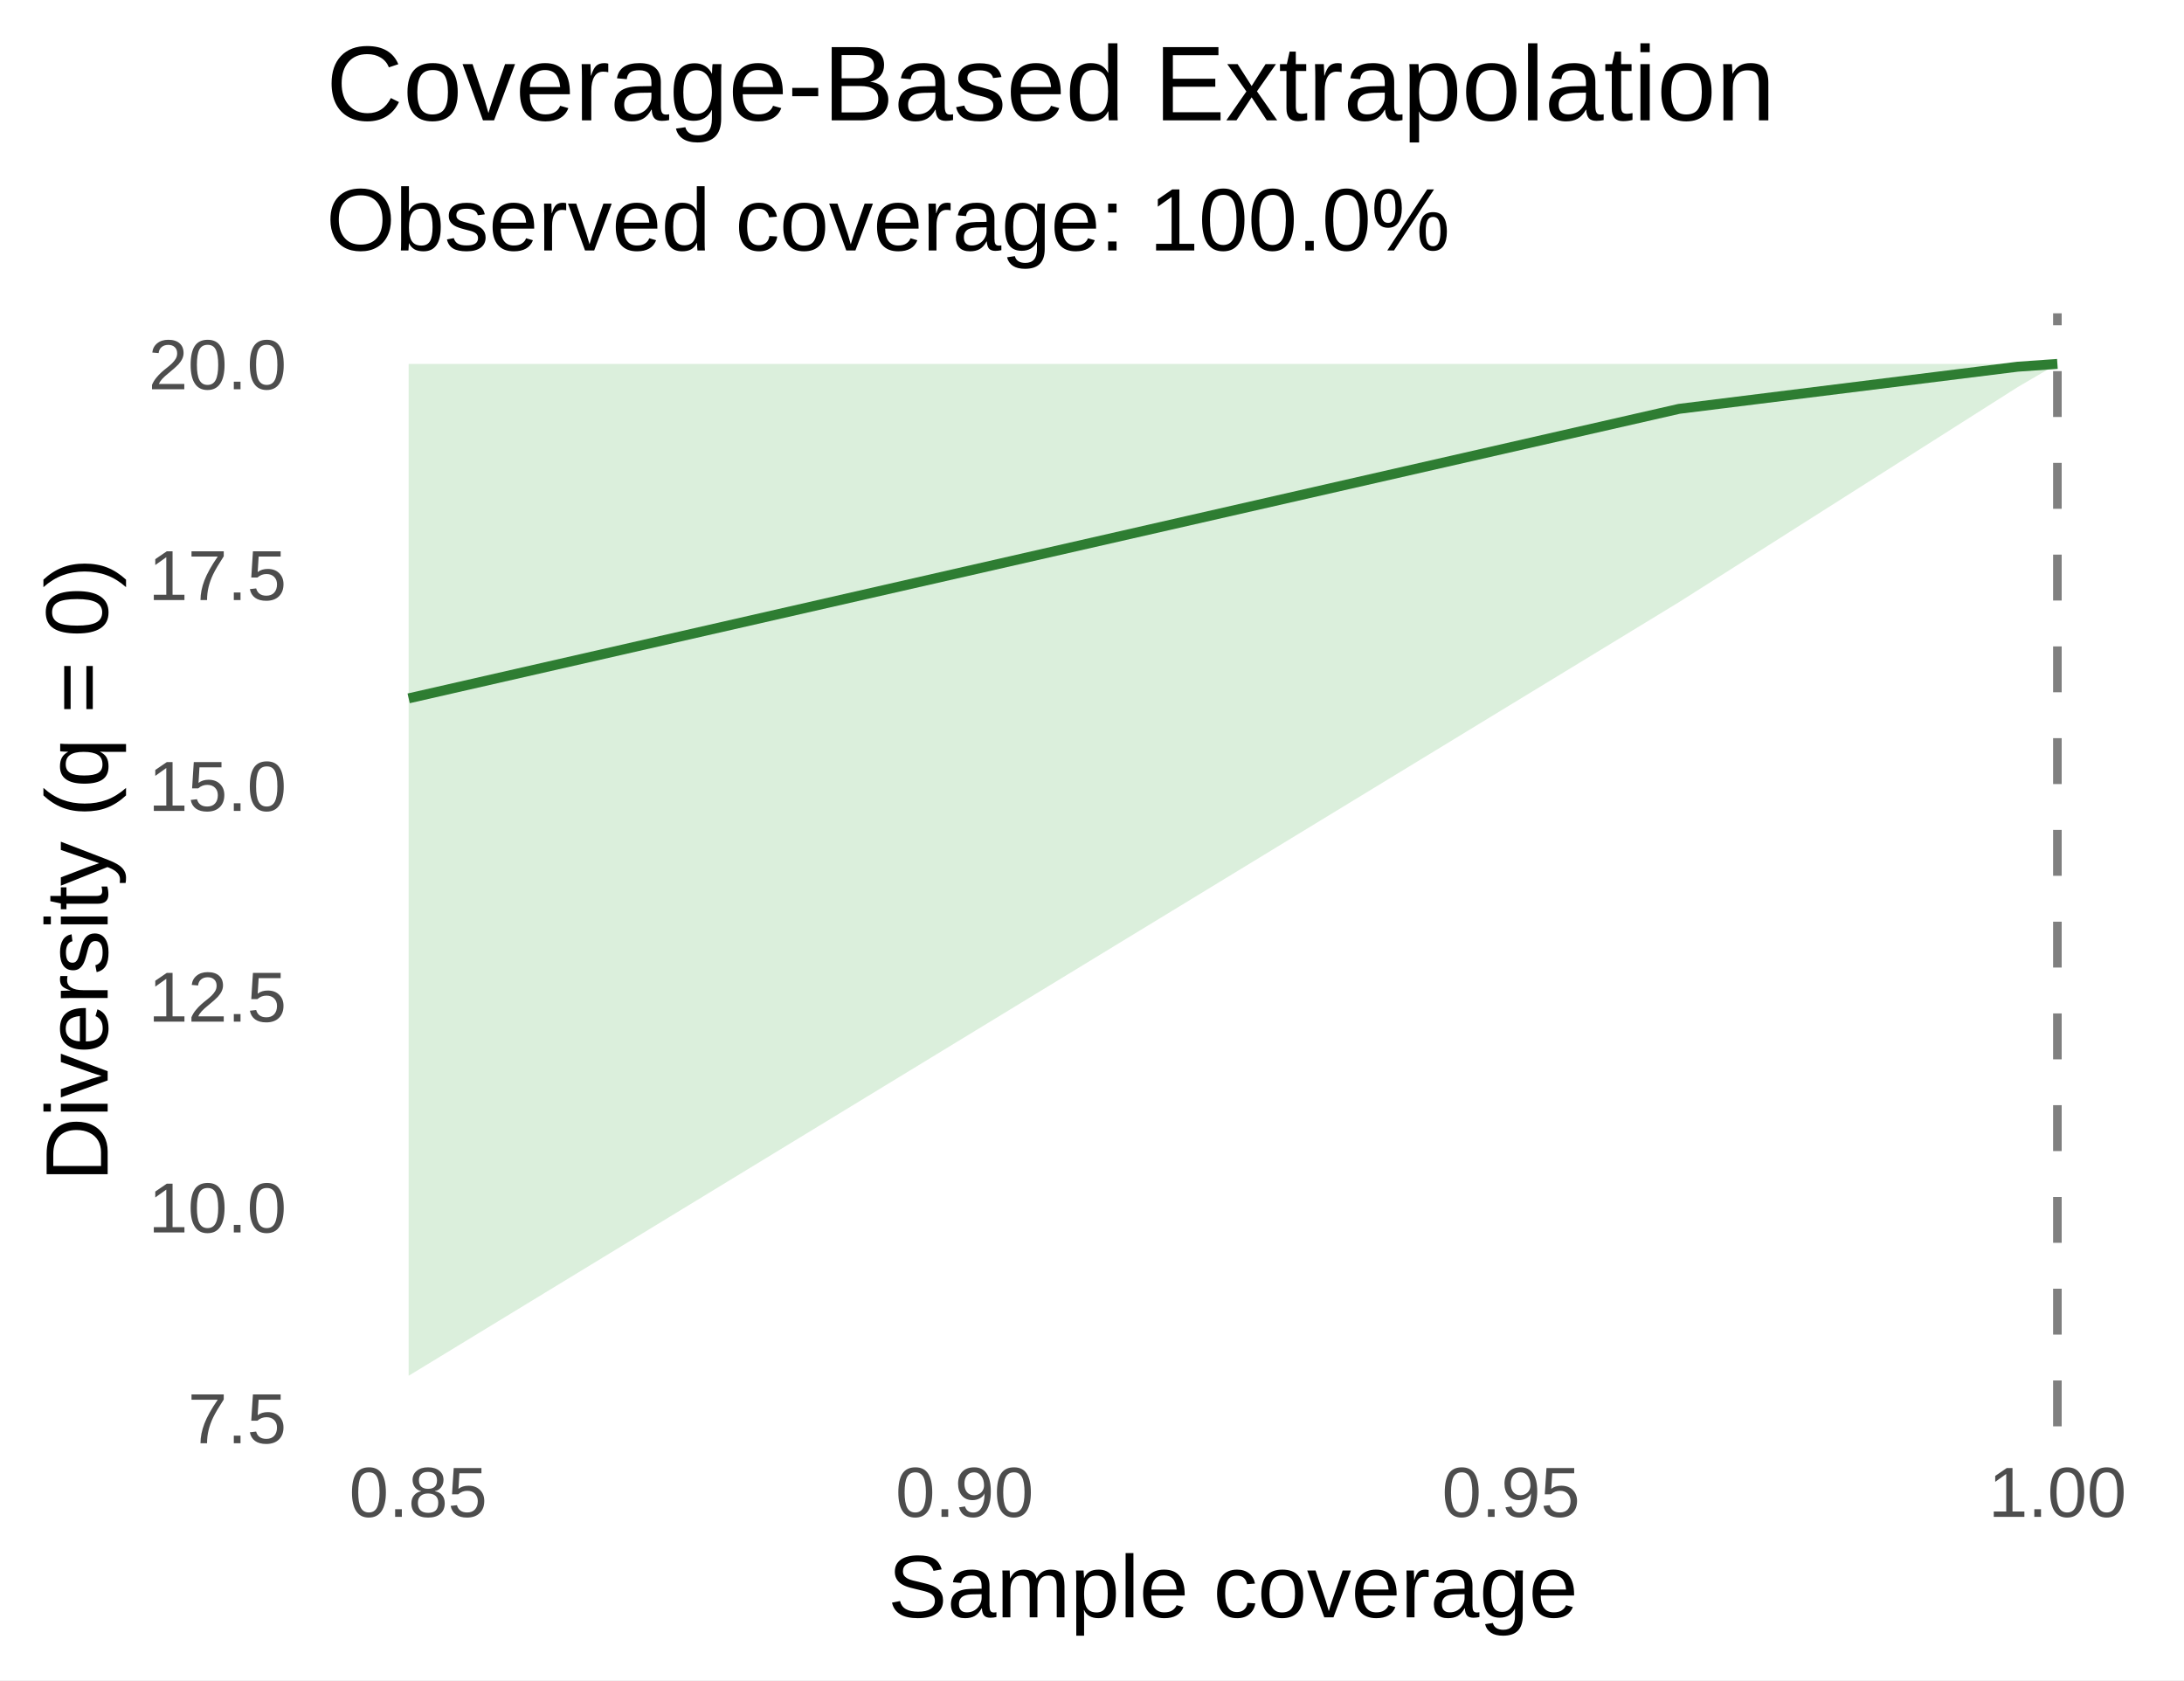
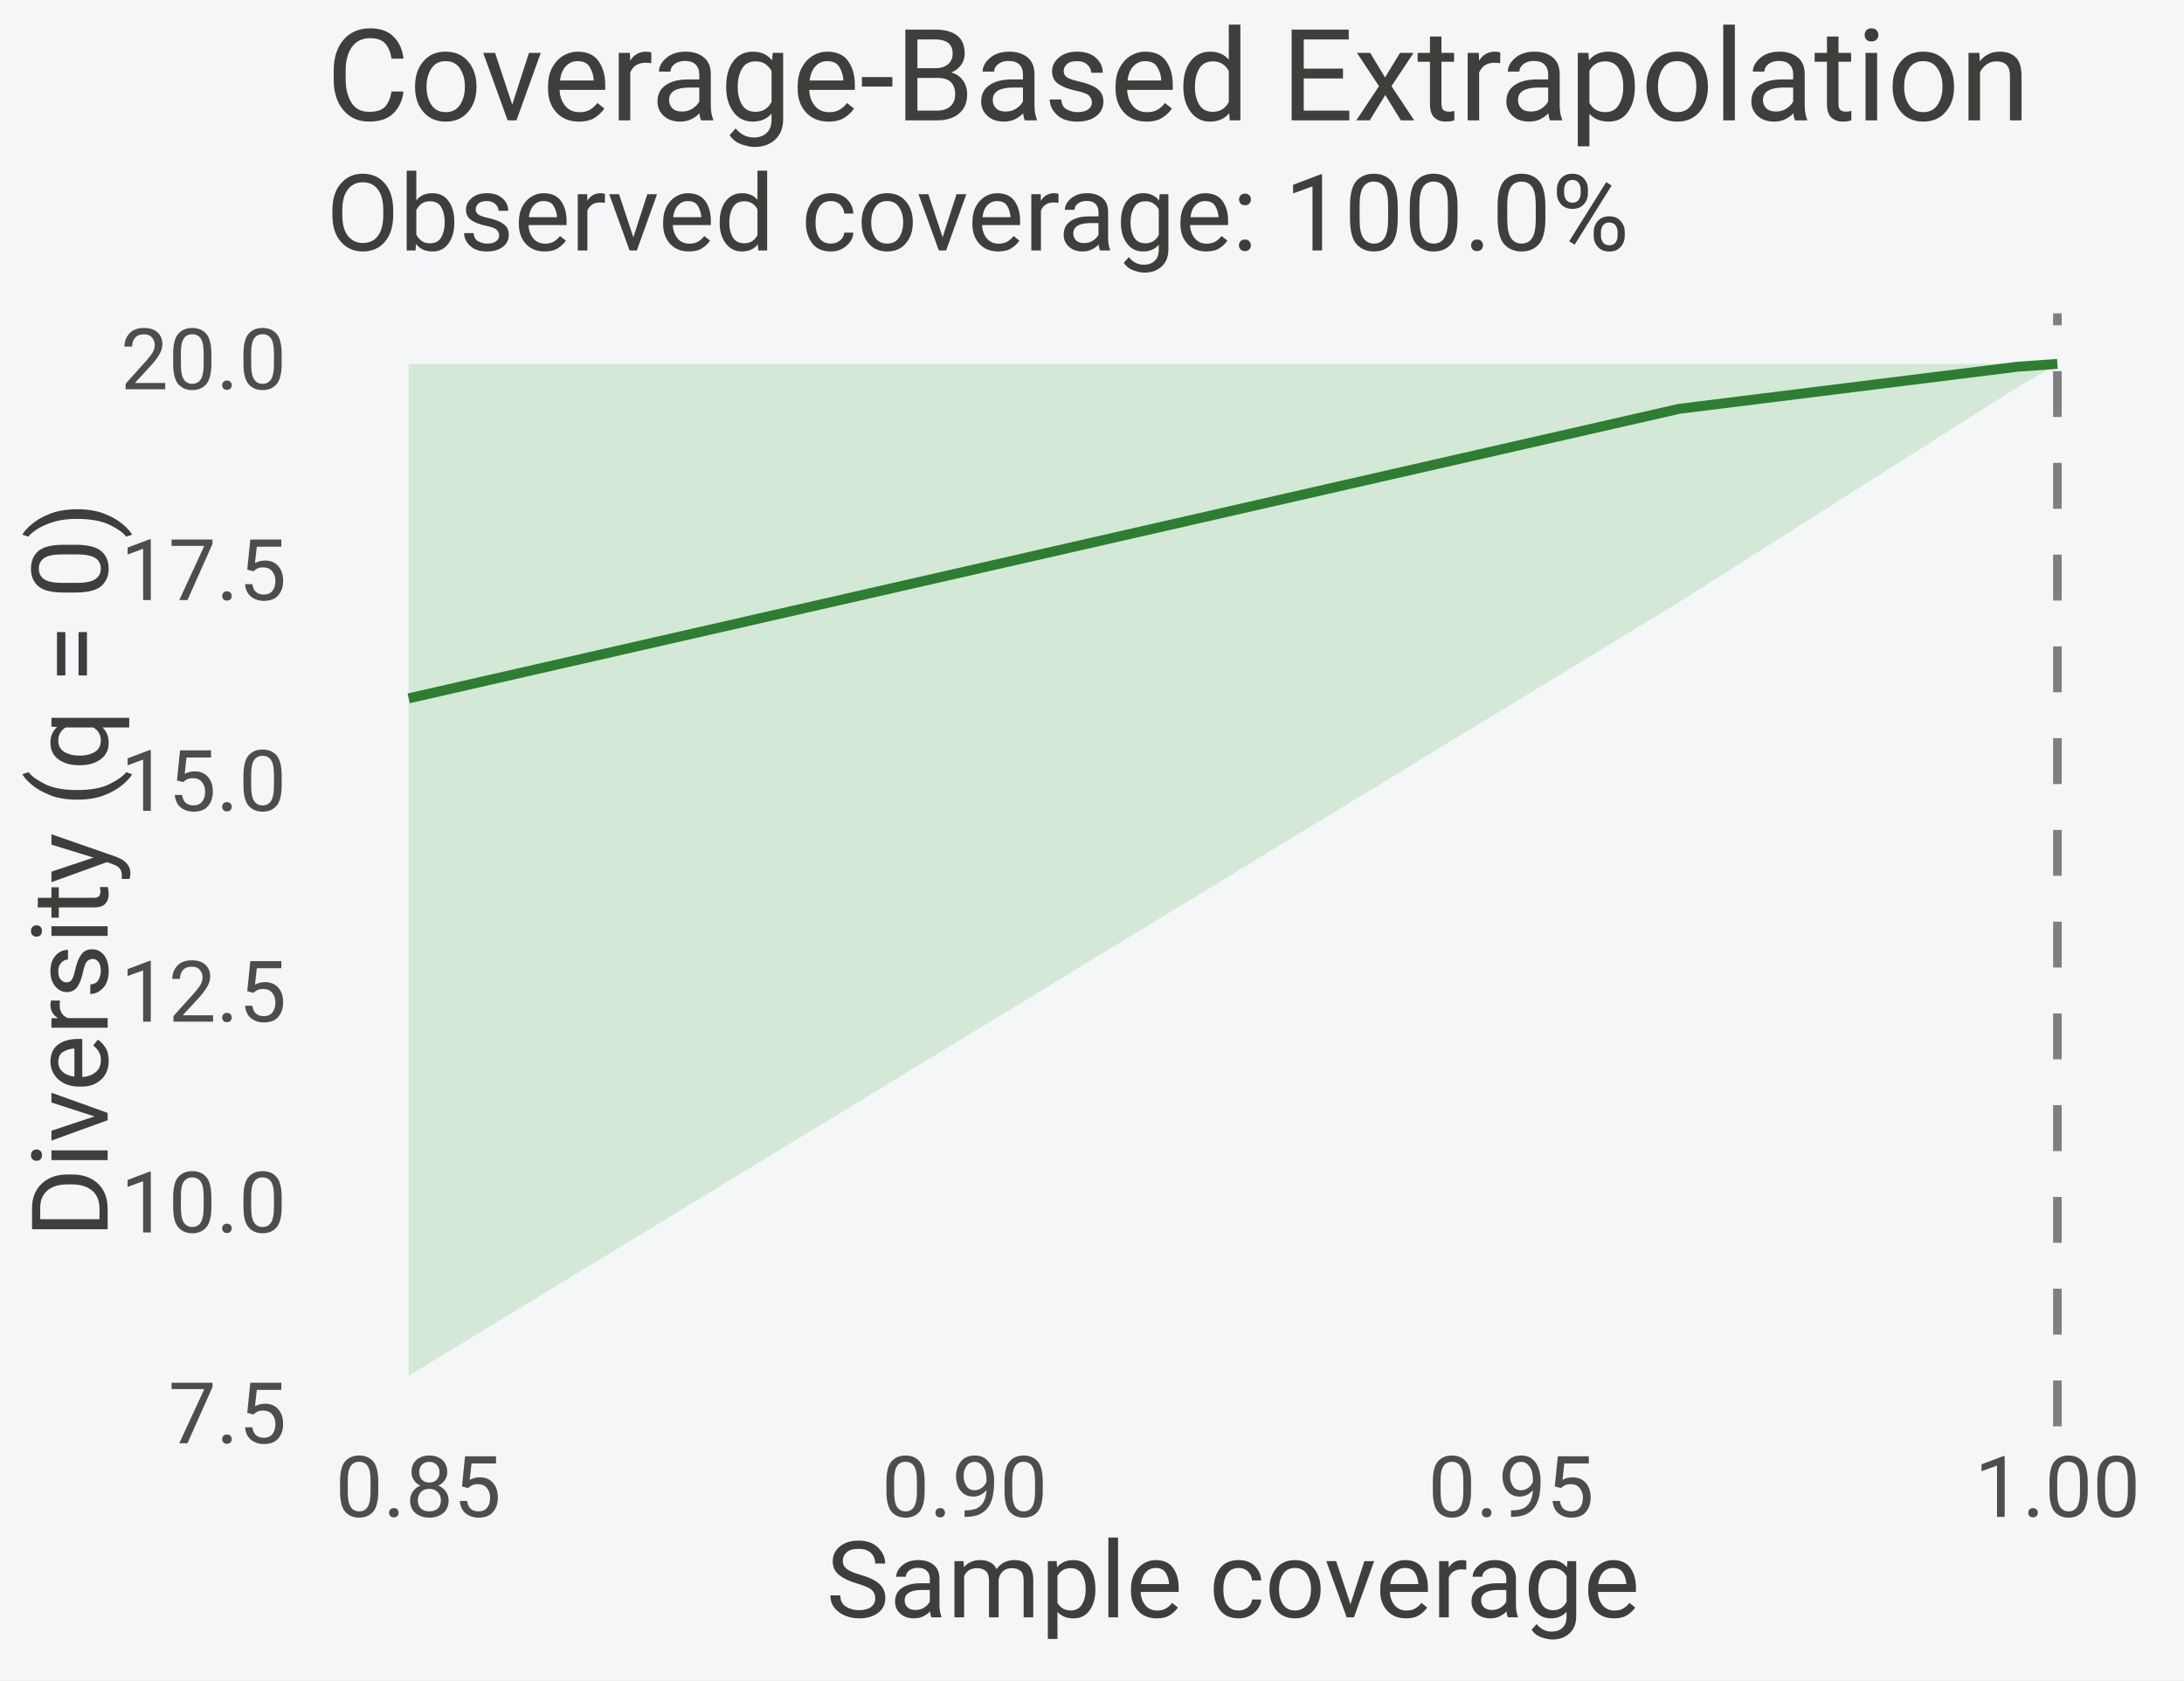
<svg xmlns="http://www.w3.org/2000/svg" width="468.00pt" height="360.00pt" viewBox="0 0 468.00 360.00">
  <g class="svglite">
    <defs>
      <style type="text/css">
-     .svglite line, .svglite polyline, .svglite polygon, .svglite path, .svglite rect, .svglite circle {
+     /* theme-aware-processed */
+     .svglite line, .svglite polyline, .svglite polygon, .svglite path, .svglite circle {
      fill: none;
-       stroke: #000000;
+       stroke: #3E3F3A;
+       stroke-linecap: round;
+       stroke-linejoin: round;
+       stroke-miterlimit: 10.00;
+     }
+     .svglite &gt; g &gt; rect {
+       fill: none;
+       stroke: #3E3F3A;
      stroke-linecap: round;
      stroke-linejoin: round;
      stroke-miterlimit: 10.00;
    }
    .svglite text {
      white-space: pre;
+       fill: #3E3F3A;
    }
    .svglite g.glyphgroup path {
      fill: inherit;
      stroke: none;
    }
  </style>
    </defs>
-     <rect width="100%" height="100%" style="stroke: none; fill: #FFFFFF;" />
+     <rect class="svg-bg" width="100%" height="100%" style="stroke: none; fill: #F5F6F8;" />
    <defs>
      <clipPath id="cpMC4wMHw0NjguMDB8MC4wMHwzNjAuMDA=">
        <rect x="0.00" y="0.00" width="468.00" height="360.00" />
      </clipPath>
    </defs>
    <g clip-path="url(#cpMC4wMHw0NjguMDB8MC4wMHwzNjAuMDA=)">
-       <rect x="0.00" y="0.00" width="468.00" height="360.00" style="stroke-width: 1.84; stroke: none;" />
-     </g>
+       <rect x="0.00" y="0.00" width="468.00" height="360.00" style="stroke-width: 1.84; stroke: none;" /> fill: #F5F6F8;' /&gt;
+ </g>
    <defs>
      <clipPath id="cpNjkuOTB8NDU4LjU0fDY3LjEzfDMwNS42MQ==">
        <rect x="69.90" y="67.13" width="388.63" height="238.48" />
      </clipPath>
    </defs>
    <g clip-path="url(#cpNjkuOTB8NDU4LjU0fDY3LjEzfDMwNS42MQ==)">
-       <rect x="69.90" y="67.13" width="388.63" height="238.48" style="stroke-width: 1.84; stroke: none;" />
-       <polygon points="87.57,77.97 359.80,77.97 432.36,77.97 440.87,77.97 440.87,77.97 440.87,77.97 440.87,77.97 440.87,77.97 440.87,77.97 440.87,77.97 440.87,77.97 440.87,77.97 440.87,77.97 440.87,77.97 440.87,77.97 440.87,77.97 440.87,77.97 440.87,77.97 440.87,77.97 440.87,77.97 440.87,77.97 440.87,77.97 440.87,77.97 440.87,77.97 440.87,77.97 440.87,77.97 440.87,77.97 440.87,77.97 440.87,77.97 440.87,77.97 440.87,77.97 440.87,77.97 440.87,77.97 440.87,77.97 440.87,77.97 440.87,77.97 440.87,77.97 440.87,77.97 440.87,77.97 440.87,77.97 440.87,77.97 440.87,77.97 440.87,77.97 440.87,77.97 440.87,77.97 440.87,77.97 440.87,77.97 440.87,77.97 440.87,77.97 440.87,77.97 440.87,77.97 440.87,77.97 440.87,77.97 440.87,77.97 440.87,77.97 440.87,77.97 440.87,77.97 440.87,77.97 440.87,77.97 440.87,77.97 440.87,77.97 440.87,77.97 440.87,77.97 440.87,77.97 440.87,77.97 440.87,77.97 440.87,77.97 440.87,77.97 440.87,77.97 440.87,77.97 440.87,77.97 440.87,77.97 440.87,77.97 440.87,77.97 440.87,77.97 440.87,77.97 440.87,77.97 440.87,77.97 440.87,77.97 440.87,77.97 440.87,77.97 440.87,77.97 440.87,77.97 440.87,77.97 440.87,77.97 440.87,77.97 440.87,77.97 440.87,77.97 440.87,77.97 440.87,77.97 440.87,77.97 440.87,77.97 440.87,77.97 440.87,77.97 440.87,77.97 440.87,77.97 440.87,77.97 440.87,77.97 440.87,77.97 440.87,77.97 440.87,77.97 440.87,77.97 440.87,77.97 440.87,77.97 440.87,77.97 440.87,77.97 440.87,77.97 440.87,77.97 440.87,77.97 440.87,77.97 440.87,77.97 440.87,77.97 440.87,77.97 440.87,77.97 440.87,77.97 440.87,77.97 440.87,77.97 432.36,82.94 359.80,129.01 87.57,294.77 " style="stroke-width: 0.00; stroke: none; stroke-linecap: butt; fill: #4CAF50; fill-opacity: 0.20;" />
+       <rect x="69.90" y="67.13" width="388.63" height="238.48" style="stroke-width: 1.84; stroke: none;" /> fill: #F5F6F8;' /&gt;
+ <polygon points="87.57,77.97 359.80,77.97 432.36,77.97 440.87,77.97 440.87,77.97 440.87,77.97 440.87,77.97 440.87,77.97 440.87,77.97 440.87,77.97 440.87,77.97 440.87,77.97 440.87,77.97 440.87,77.97 440.87,77.97 440.87,77.97 440.87,77.97 440.87,77.97 440.87,77.97 440.87,77.97 440.87,77.97 440.87,77.97 440.87,77.97 440.87,77.97 440.87,77.97 440.87,77.97 440.87,77.97 440.87,77.97 440.87,77.97 440.87,77.97 440.87,77.97 440.87,77.97 440.87,77.97 440.87,77.97 440.87,77.97 440.87,77.97 440.87,77.97 440.87,77.97 440.87,77.97 440.87,77.97 440.87,77.97 440.87,77.97 440.87,77.97 440.87,77.97 440.87,77.97 440.87,77.97 440.87,77.97 440.87,77.97 440.87,77.97 440.87,77.97 440.87,77.97 440.87,77.97 440.87,77.97 440.87,77.97 440.87,77.97 440.87,77.97 440.87,77.97 440.87,77.97 440.87,77.97 440.87,77.97 440.87,77.97 440.87,77.97 440.87,77.97 440.87,77.97 440.87,77.97 440.87,77.97 440.87,77.97 440.87,77.97 440.87,77.97 440.87,77.97 440.87,77.97 440.87,77.97 440.87,77.97 440.87,77.97 440.87,77.97 440.87,77.97 440.87,77.97 440.87,77.97 440.87,77.97 440.87,77.97 440.87,77.97 440.87,77.97 440.87,77.97 440.87,77.97 440.87,77.97 440.87,77.97 440.87,77.97 440.87,77.97 440.87,77.97 440.87,77.97 440.87,77.97 440.87,77.97 440.87,77.97 440.87,77.97 440.87,77.97 440.87,77.97 440.87,77.97 440.87,77.97 440.87,77.97 440.87,77.97 440.87,77.97 440.87,77.97 440.87,77.97 440.87,77.97 440.87,77.97 440.87,77.97 440.87,77.97 440.87,77.97 440.87,77.97 440.87,77.97 440.87,77.97 440.87,77.97 440.87,77.97 440.87,77.97 440.87,77.97 440.87,77.97 440.87,77.97 432.36,82.94 359.80,129.01 87.57,294.77 " style="stroke-width: 0.00; stroke: none; stroke-linecap: butt; fill: #4CAF50; fill-opacity: 0.20;" />
      <polyline points="87.57,77.97 359.80,77.97 432.36,77.97 440.87,77.97 440.87,77.97 440.87,77.97 440.87,77.97 440.87,77.97 440.87,77.97 440.87,77.97 440.87,77.97 440.87,77.97 440.87,77.97 440.87,77.97 440.87,77.97 440.87,77.97 440.87,77.97 440.87,77.97 440.87,77.97 440.87,77.97 440.87,77.97 440.87,77.97 440.87,77.97 440.87,77.97 440.87,77.97 440.87,77.97 440.87,77.97 440.87,77.97 440.87,77.97 440.87,77.97 440.87,77.97 440.87,77.97 440.87,77.97 440.87,77.97 440.87,77.97 440.87,77.97 440.87,77.97 440.87,77.97 440.87,77.97 440.87,77.97 440.87,77.97 440.87,77.97 440.87,77.97 440.87,77.97 440.87,77.97 440.87,77.97 440.87,77.97 440.87,77.97 440.87,77.97 440.87,77.97 440.87,77.97 440.87,77.97 440.87,77.97 440.87,77.97 440.87,77.97 440.87,77.97 440.87,77.97 440.87,77.97 440.87,77.97 440.87,77.97 " style="stroke-width: 1.84; stroke: none; stroke-linecap: butt;" />
      <polyline points="440.87,77.97 440.87,77.97 440.87,77.97 440.87,77.97 440.87,77.97 440.87,77.97 440.87,77.97 440.87,77.97 440.87,77.97 440.87,77.97 440.87,77.97 440.87,77.97 440.87,77.97 440.87,77.97 440.87,77.97 440.87,77.97 440.87,77.97 440.87,77.97 440.87,77.97 440.87,77.97 440.87,77.97 440.87,77.97 440.87,77.97 440.87,77.97 440.87,77.97 440.87,77.97 440.87,77.97 440.87,77.97 440.87,77.97 440.87,77.97 440.87,77.97 440.87,77.97 440.87,77.97 440.87,77.97 440.87,77.97 440.87,77.97 440.87,77.97 440.87,77.97 440.87,77.97 440.87,77.97 440.87,77.97 440.87,77.97 440.87,77.97 440.87,77.97 440.87,77.97 440.87,77.97 440.87,77.97 440.87,77.97 440.87,77.97 440.87,77.97 440.87,77.97 440.87,77.97 440.87,77.97 440.87,77.97 440.87,77.97 440.87,77.97 440.87,77.97 432.36,82.94 359.80,129.01 87.57,294.77 " style="stroke-width: 1.84; stroke: none; stroke-linecap: butt;" />
      <polyline points="87.57,149.63 359.80,87.60 432.36,78.57 440.87,77.97 440.87,77.97 440.87,77.97 440.87,77.97 440.87,77.97 440.87,77.97 440.87,77.97 440.87,77.97 440.87,77.97 440.87,77.97 440.87,77.97 440.87,77.97 440.87,77.97 440.87,77.97 440.87,77.97 440.87,77.97 440.87,77.97 440.87,77.97 440.87,77.97 440.87,77.97 440.87,77.97 440.87,77.97 440.87,77.97 440.87,77.97 440.87,77.97 440.87,77.97 440.87,77.97 440.87,77.97 440.87,77.97 440.87,77.97 440.87,77.97 440.87,77.97 440.87,77.97 440.87,77.97 440.87,77.97 440.87,77.97 440.87,77.97 440.87,77.97 440.87,77.97 440.87,77.97 440.87,77.97 440.87,77.97 440.87,77.97 440.87,77.97 440.87,77.97 440.87,77.97 440.87,77.97 440.87,77.97 440.87,77.97 440.87,77.97 440.87,77.97 440.87,77.97 440.87,77.97 440.87,77.97 440.87,77.97 440.87,77.97 440.87,77.97 " style="stroke-width: 2.13; stroke: #2E7D32; stroke-linecap: butt;" />
      <line x1="440.87" y1="305.61" x2="440.87" y2="67.13" style="stroke-width: 1.84; stroke: #7F7F7F; stroke-dasharray: 9.83,9.83; stroke-linecap: butt;" />
    </g>
    <g clip-path="url(#cpMC4wMHw0NjguMDB8MC4wMHwzNjAuMDA=)">
-       <text x="61.39" y="309.23" text-anchor="end" style="font-size: 15.20px;fill: #4D4D4D; font-family: &quot;Arial&quot;;" textLength="21.12px" lengthAdjust="spacingAndGlyphs">7.5</text>
-       <text x="61.39" y="264.07" text-anchor="end" style="font-size: 15.20px;fill: #4D4D4D; font-family: &quot;Arial&quot;;" textLength="29.58px" lengthAdjust="spacingAndGlyphs">10.0</text>
-       <text x="61.39" y="218.90" text-anchor="end" style="font-size: 15.20px;fill: #4D4D4D; font-family: &quot;Arial&quot;;" textLength="29.58px" lengthAdjust="spacingAndGlyphs">12.5</text>
-       <text x="61.39" y="173.74" text-anchor="end" style="font-size: 15.20px;fill: #4D4D4D; font-family: &quot;Arial&quot;;" textLength="29.58px" lengthAdjust="spacingAndGlyphs">15.0</text>
-       <text x="61.39" y="128.57" text-anchor="end" style="font-size: 15.20px;fill: #4D4D4D; font-family: &quot;Arial&quot;;" textLength="29.58px" lengthAdjust="spacingAndGlyphs">17.5</text>
-       <text x="61.39" y="83.41" text-anchor="end" style="font-size: 15.20px;fill: #4D4D4D; font-family: &quot;Arial&quot;;" textLength="29.58px" lengthAdjust="spacingAndGlyphs">20.0</text>
-       <text x="89.62" y="325.00" text-anchor="middle" style="font-size: 15.20px;fill: #4D4D4D; font-family: &quot;Arial&quot;;" textLength="29.58px" lengthAdjust="spacingAndGlyphs">0.85</text>
-       <text x="206.70" y="325.00" text-anchor="middle" style="font-size: 15.20px;fill: #4D4D4D; font-family: &quot;Arial&quot;;" textLength="29.58px" lengthAdjust="spacingAndGlyphs">0.90</text>
-       <text x="323.79" y="325.00" text-anchor="middle" style="font-size: 15.20px;fill: #4D4D4D; font-family: &quot;Arial&quot;;" textLength="29.58px" lengthAdjust="spacingAndGlyphs">0.95</text>
-       <text x="440.87" y="325.00" text-anchor="middle" style="font-size: 15.20px;fill: #4D4D4D; font-family: &quot;Arial&quot;;" textLength="29.58px" lengthAdjust="spacingAndGlyphs">1.00</text>
-       <text x="264.22" y="346.53" text-anchor="middle" style="font-size: 19.00px; font-family: &quot;Arial&quot;;" textLength="147.83px" lengthAdjust="spacingAndGlyphs">Sample coverage</text>
-       <text transform="translate(23.07,186.37) rotate(-90)" text-anchor="middle" style="font-size: 19.00px; font-family: &quot;Arial&quot;;" textLength="133.55px" lengthAdjust="spacingAndGlyphs">Diversity (q = 0)</text>
-       <text x="69.90" y="53.66" style="font-size: 19.00px; font-family: &quot;Arial&quot;;" textLength="240.77px" lengthAdjust="spacingAndGlyphs">Observed coverage: 100.0%</text>
-       <text x="69.90" y="25.79" style="font-size: 22.80px; font-family: &quot;Arial&quot;;" textLength="310.39px" lengthAdjust="spacingAndGlyphs">Coverage-Based Extrapolation</text>
+       <text x="61.39" y="309.23" text-anchor="end" style="font-size: 1.52em;fill: #4D4D4D; font-family: &quot;Roboto&quot;, -apple-system, BlinkMacSystemFont, &quot;Segoe UI&quot;, system-ui, sans-serif;">7.5</text>
+       <text x="61.39" y="264.07" text-anchor="end" style="font-size: 1.52em;fill: #4D4D4D; font-family: &quot;Roboto&quot;, -apple-system, BlinkMacSystemFont, &quot;Segoe UI&quot;, system-ui, sans-serif;">10.0</text>
+       <text x="61.39" y="218.90" text-anchor="end" style="font-size: 1.52em;fill: #4D4D4D; font-family: &quot;Roboto&quot;, -apple-system, BlinkMacSystemFont, &quot;Segoe UI&quot;, system-ui, sans-serif;">12.5</text>
+       <text x="61.39" y="173.74" text-anchor="end" style="font-size: 1.52em;fill: #4D4D4D; font-family: &quot;Roboto&quot;, -apple-system, BlinkMacSystemFont, &quot;Segoe UI&quot;, system-ui, sans-serif;">15.0</text>
+       <text x="61.39" y="128.57" text-anchor="end" style="font-size: 1.52em;fill: #4D4D4D; font-family: &quot;Roboto&quot;, -apple-system, BlinkMacSystemFont, &quot;Segoe UI&quot;, system-ui, sans-serif;">17.5</text>
+       <text x="61.39" y="83.41" text-anchor="end" style="font-size: 1.52em;fill: #4D4D4D; font-family: &quot;Roboto&quot;, -apple-system, BlinkMacSystemFont, &quot;Segoe UI&quot;, system-ui, sans-serif;">20.0</text>
+       <text x="89.62" y="325.00" text-anchor="middle" style="font-size: 1.52em;fill: #4D4D4D; font-family: &quot;Roboto&quot;, -apple-system, BlinkMacSystemFont, &quot;Segoe UI&quot;, system-ui, sans-serif;">0.85</text>
+       <text x="206.70" y="325.00" text-anchor="middle" style="font-size: 1.52em;fill: #4D4D4D; font-family: &quot;Roboto&quot;, -apple-system, BlinkMacSystemFont, &quot;Segoe UI&quot;, system-ui, sans-serif;">0.90</text>
+       <text x="323.79" y="325.00" text-anchor="middle" style="font-size: 1.52em;fill: #4D4D4D; font-family: &quot;Roboto&quot;, -apple-system, BlinkMacSystemFont, &quot;Segoe UI&quot;, system-ui, sans-serif;">0.95</text>
+       <text x="440.87" y="325.00" text-anchor="middle" style="font-size: 1.52em;fill: #4D4D4D; font-family: &quot;Roboto&quot;, -apple-system, BlinkMacSystemFont, &quot;Segoe UI&quot;, system-ui, sans-serif;">1.00</text>
+       <text x="264.22" y="346.53" text-anchor="middle" style="font-size: 1.9em; font-family: &quot;Roboto&quot;, -apple-system, BlinkMacSystemFont, &quot;Segoe UI&quot;, system-ui, sans-serif;">Sample coverage</text>
+       <text transform="translate(23.07,186.37) rotate(-90)" text-anchor="middle" style="font-size: 1.9em; font-family: &quot;Roboto&quot;, -apple-system, BlinkMacSystemFont, &quot;Segoe UI&quot;, system-ui, sans-serif;">Diversity (q = 0)</text>
+       <text x="69.90" y="53.66" style="font-size: 1.9em; font-family: &quot;Roboto&quot;, -apple-system, BlinkMacSystemFont, &quot;Segoe UI&quot;, system-ui, sans-serif;">Observed coverage: 100.0%</text>
+       <text x="69.90" y="25.79" style="font-size: 2.28em; font-family: &quot;Roboto&quot;, -apple-system, BlinkMacSystemFont, &quot;Segoe UI&quot;, system-ui, sans-serif;">Coverage-Based Extrapolation</text>
    </g>
  </g>
</svg>
